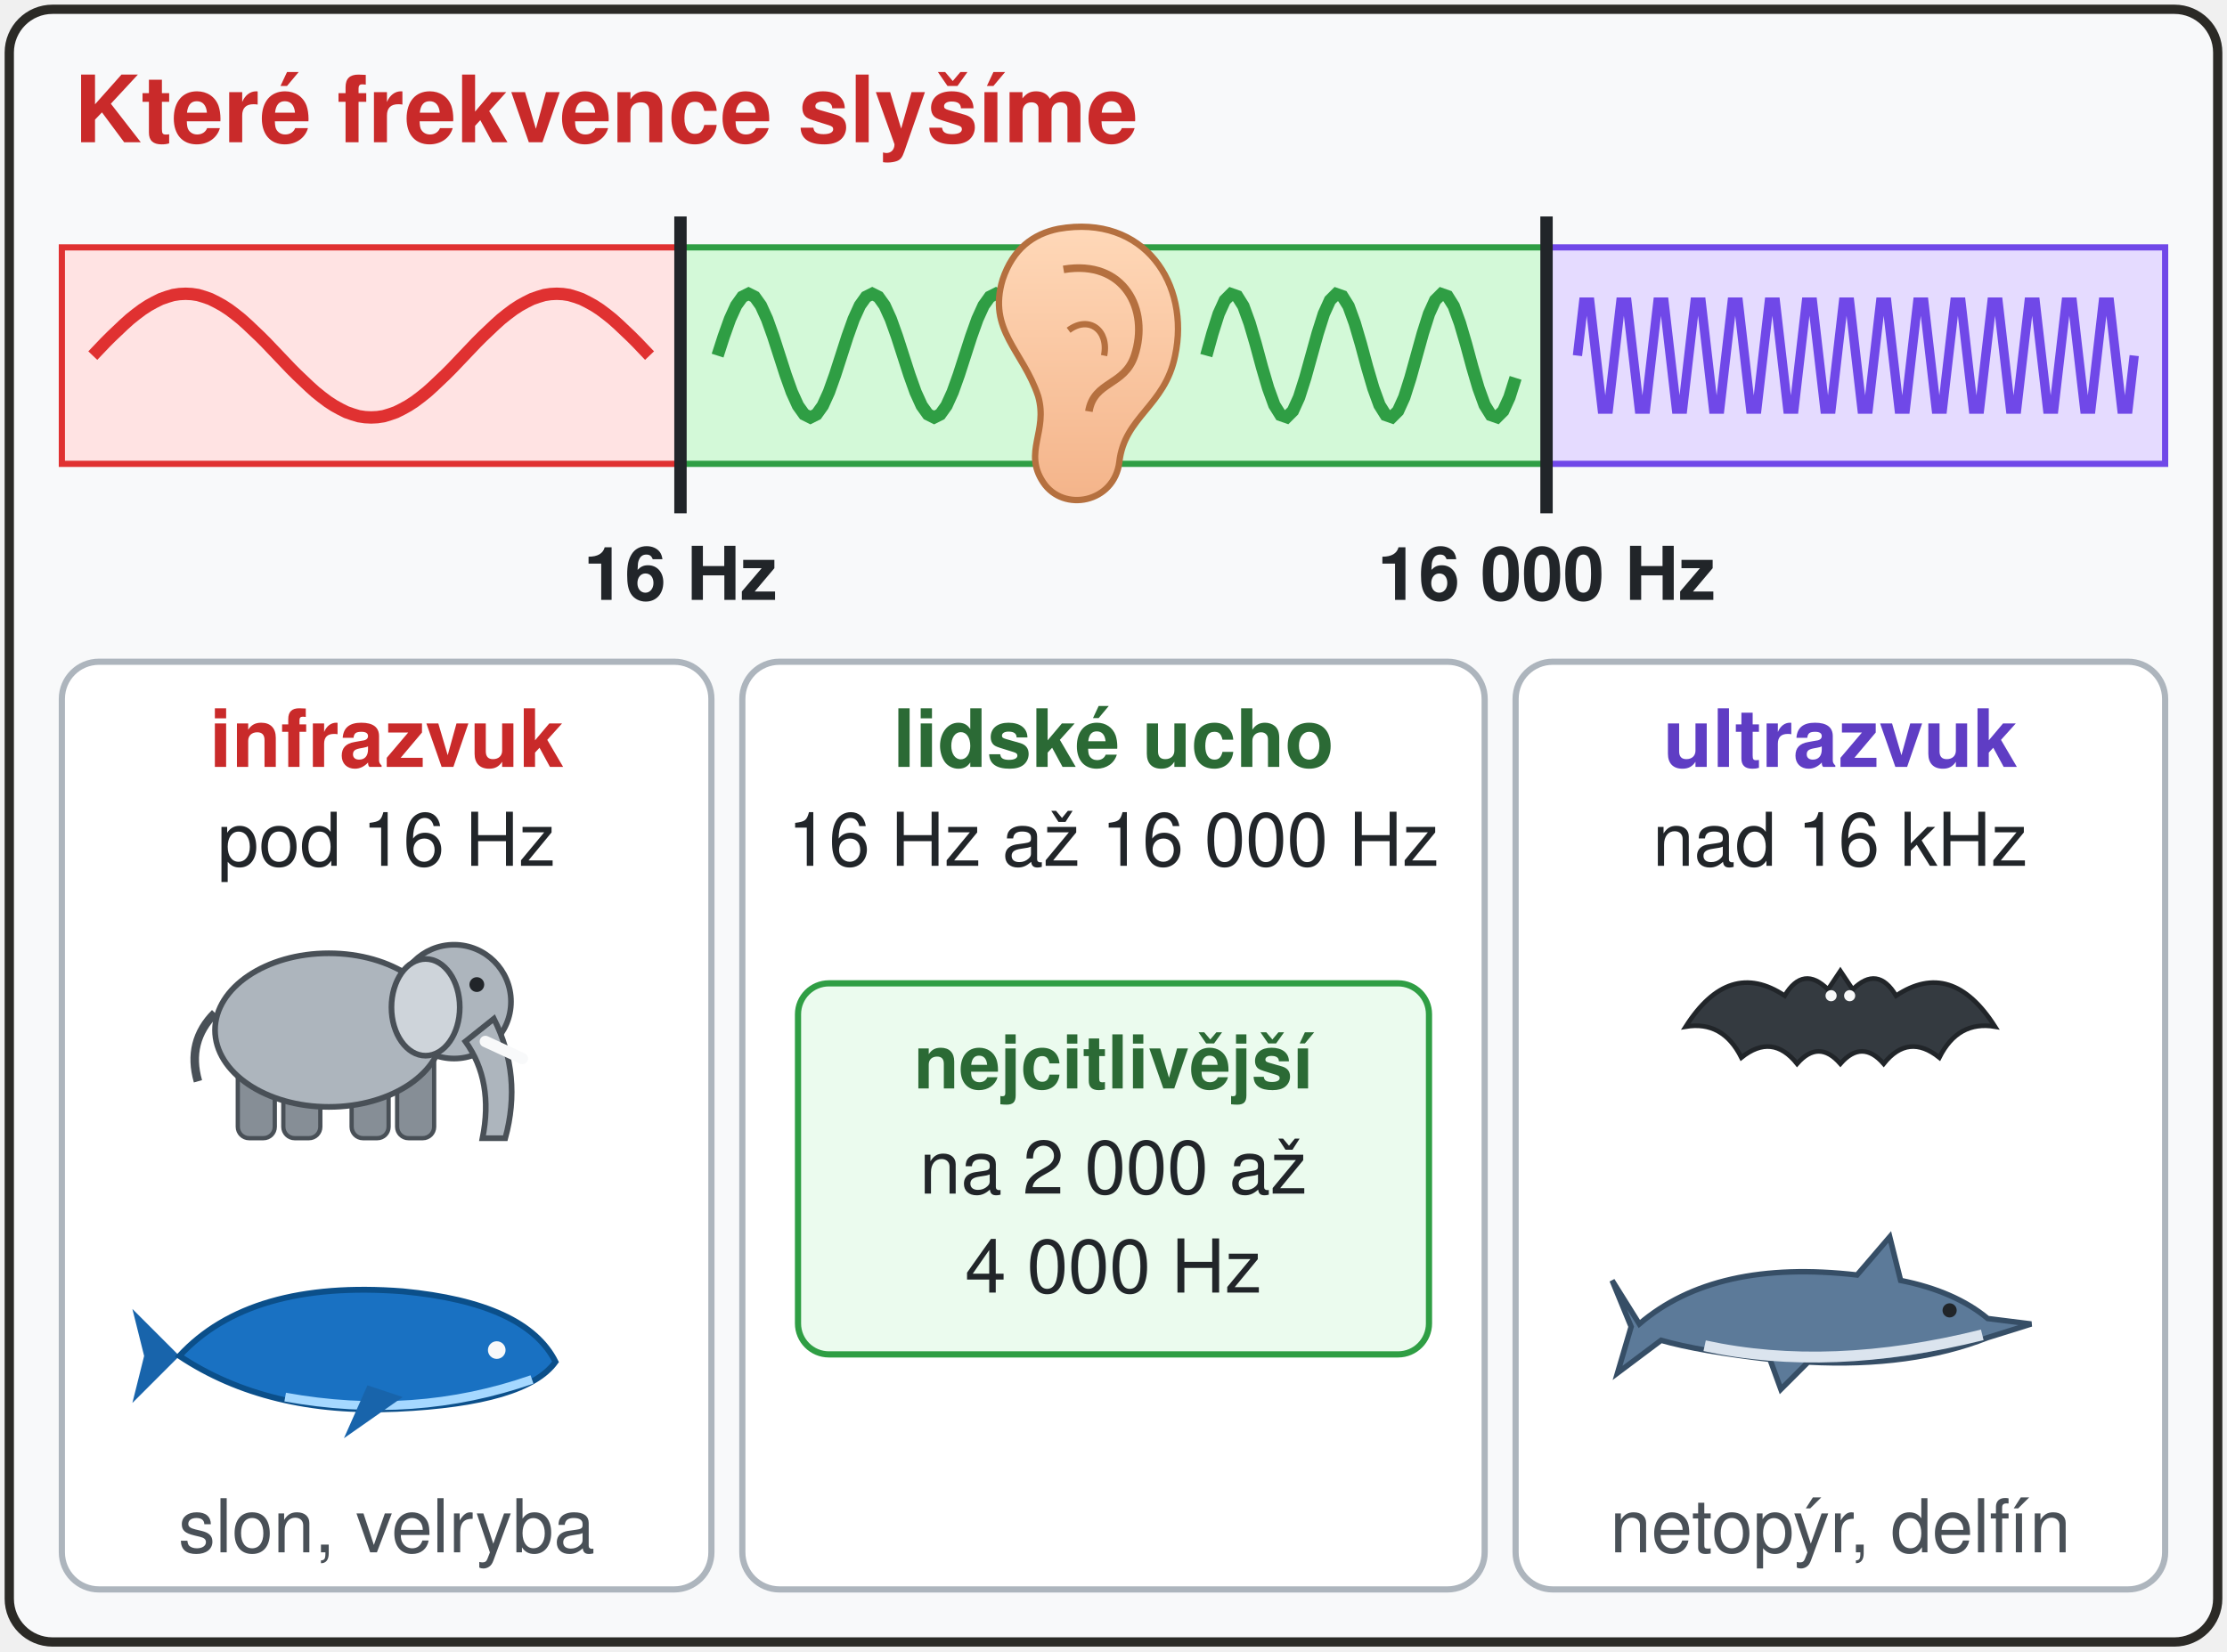
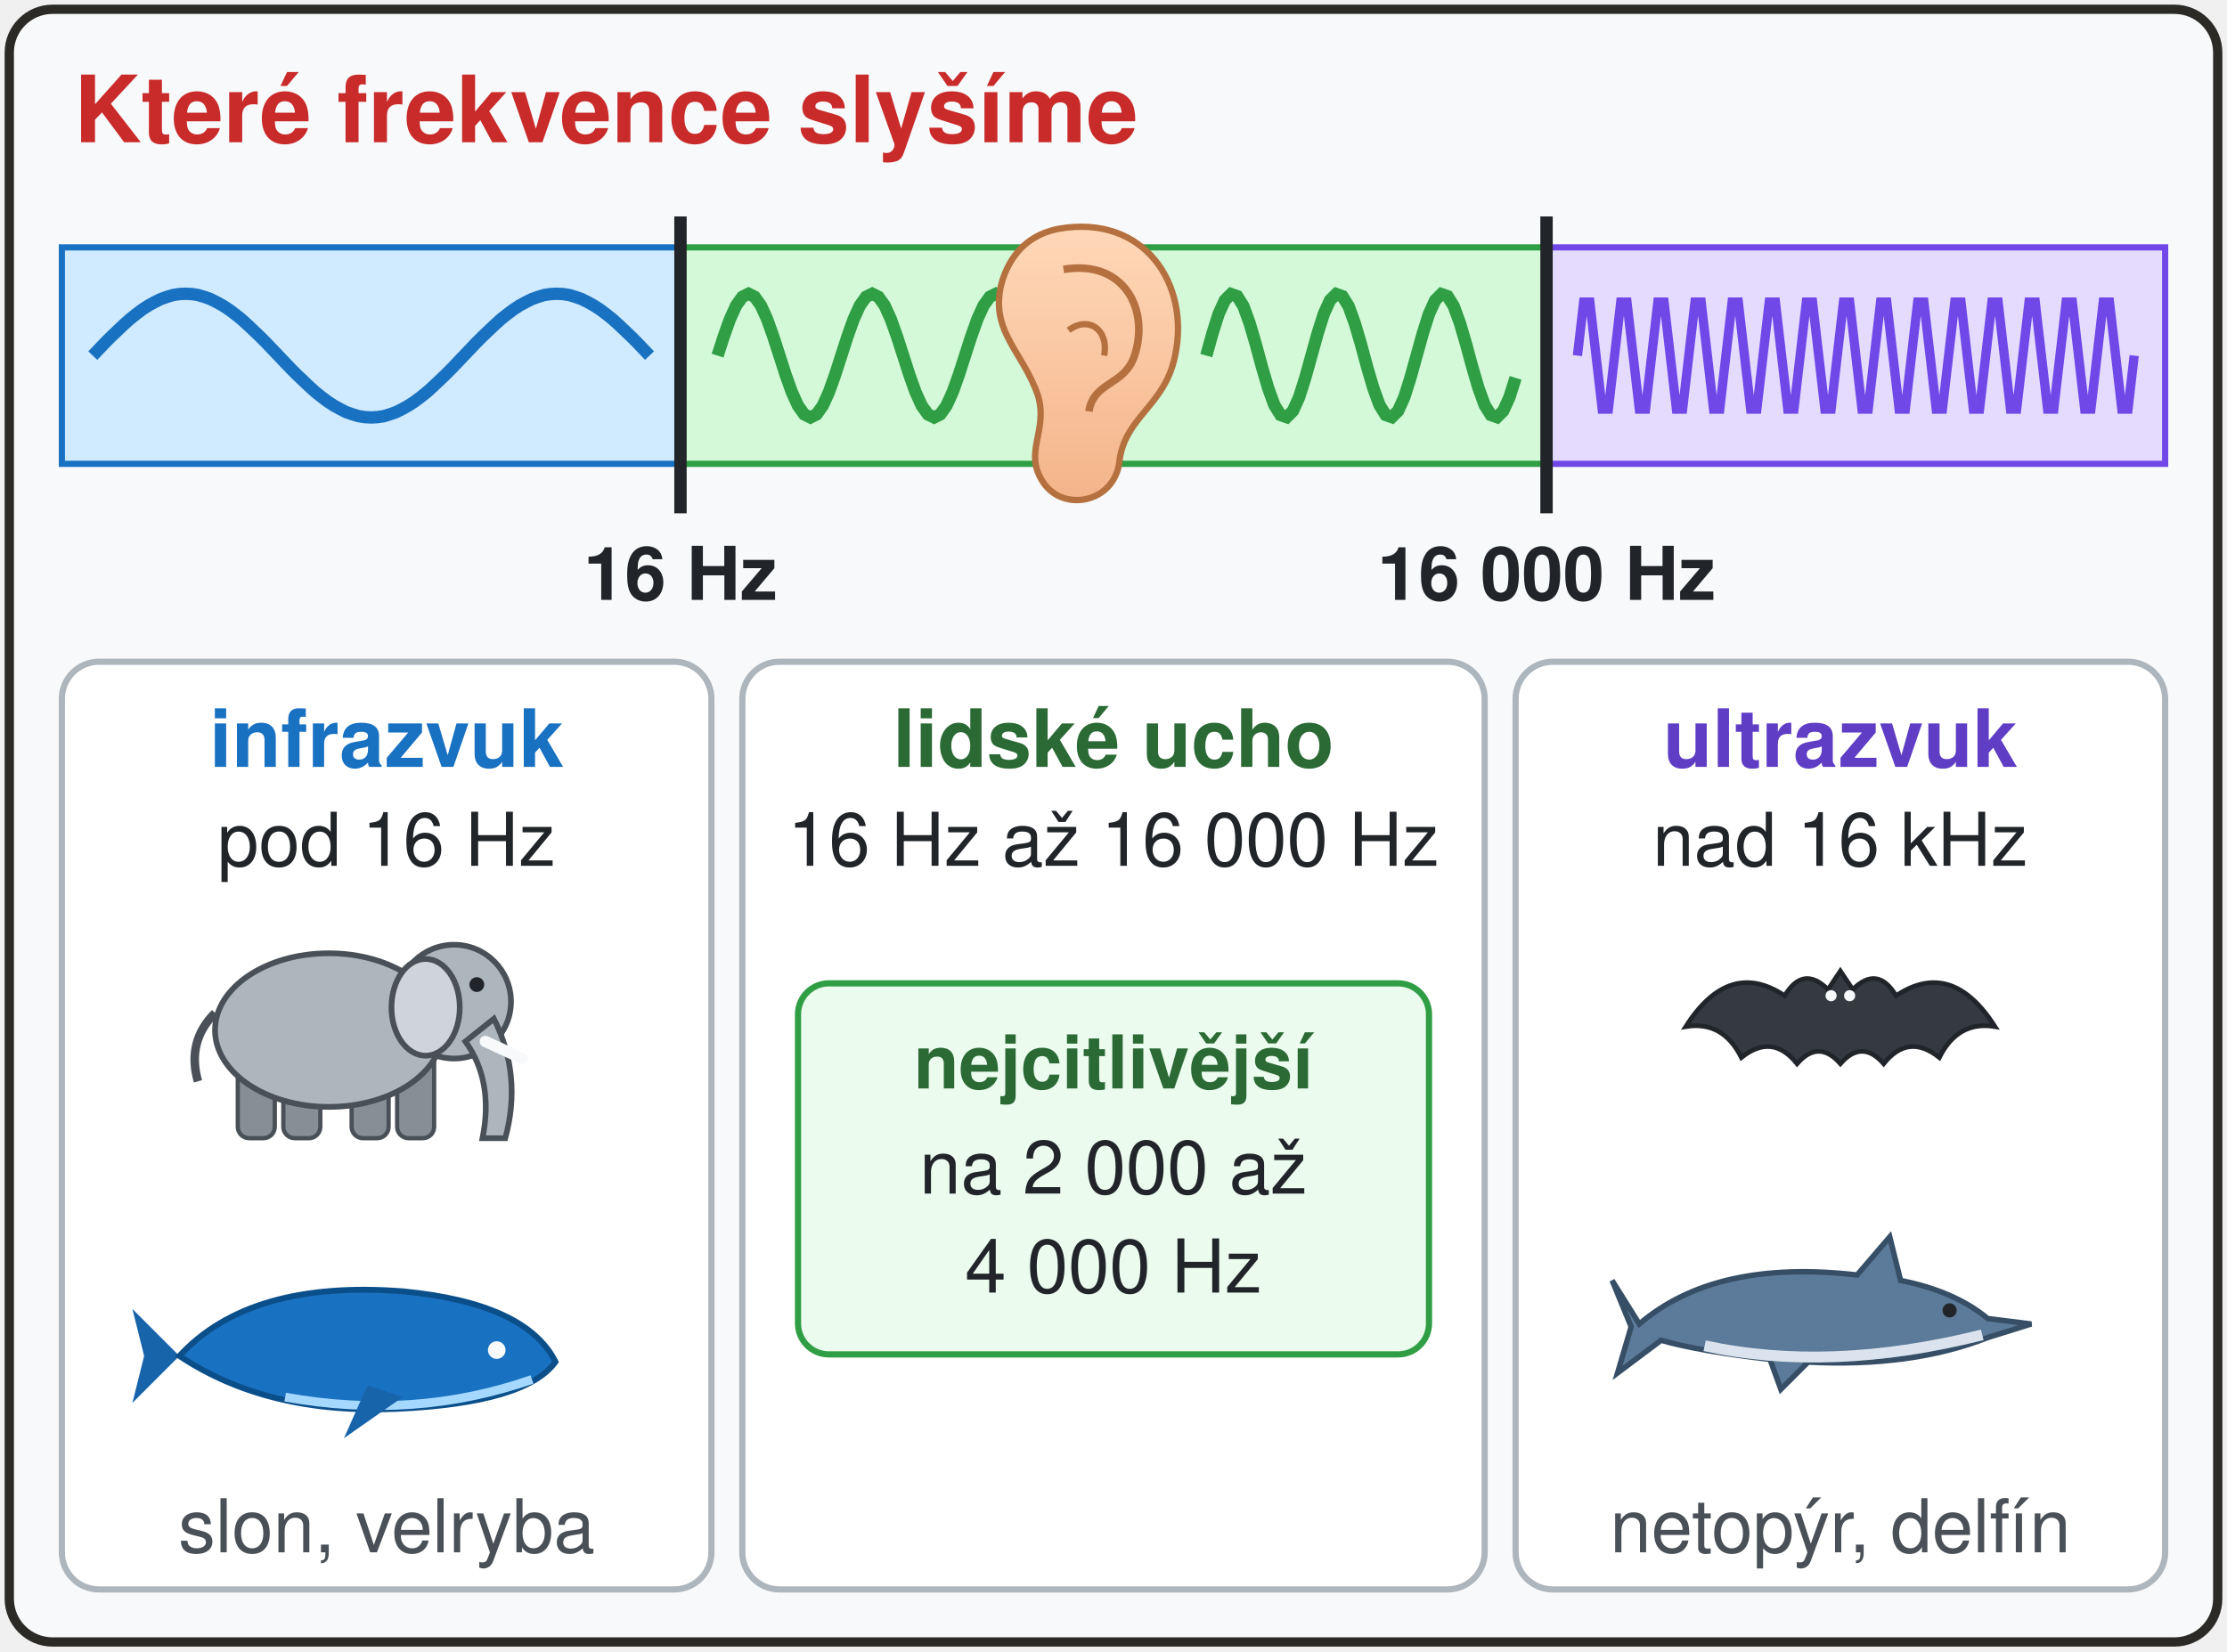
<svg xmlns="http://www.w3.org/2000/svg" viewBox="0 0 720 534" font-family="'Segoe UI', Helvetica, Arial, sans-serif" role="img" aria-label="Pásmo frekvencí: infrazvuk pod 16 Hz (slon, velryba), lidské ucho 16 Hz až 16 000 Hz, nejcitlivější na 2 000 až 4 000 Hz, ultrazvuk nad 16 kHz (netopýr, delfín)">
  <style>@media (prefers-reduced-motion: reduce){*{animation:none!important}}</style>
  <defs>
    <marker id="s-cer" markerUnits="userSpaceOnUse" markerWidth="16" markerHeight="16" refX="14" refY="8" orient="auto">
      <path d="M0,0 L16,8 L0,16 z" fill="#e03131" />
    </marker>
    <marker id="s-mod" markerUnits="userSpaceOnUse" markerWidth="16" markerHeight="16" refX="14" refY="8" orient="auto">
      <path d="M0,0 L16,8 L0,16 z" fill="#1971c2" />
    </marker>
    <marker id="s-tm" markerUnits="userSpaceOnUse" markerWidth="16" markerHeight="16" refX="14" refY="8" orient="auto-start-reverse">
      <path d="M0,0 L16,8 L0,16 z" fill="#495057" />
    </marker>
    <radialGradient id="kov" cx="0.35" cy="0.35" r="0.8">
      <stop offset="0" stop-color="#f8f9fa" />
      <stop offset="0.6" stop-color="#ced4da" />
      <stop offset="1" stop-color="#868e96" />
    </radialGradient>
    <linearGradient id="kuze" x1="0" y1="0" x2="0" y2="1">
      <stop offset="0" stop-color="#ffd8b8" />
      <stop offset="1" stop-color="#f4b48a" />
    </linearGradient>
  </defs>
  <rect x="3" y="3" width="714" height="528" rx="14" fill="#f8f9fa" stroke="#2b2a26" stroke-width="3" />
  <text x="24" y="46" font-size="30" font-weight="bold" fill="#c92a2a" text-anchor="start">Které frekvence slyšíme</text>
-   <rect x="20" y="80" width="200" height="70" fill="#ffe3e3" stroke="#e03131" stroke-width="2" />
+   <rect x="20" y="80" width="200" height="70" fill="#d0ebff" stroke="#1971c2" stroke-width="2" />
  <rect x="220" y="80" width="280" height="70" fill="#d3f9d8" stroke="#2f9e44" stroke-width="2" />
  <rect x="500" y="80" width="200" height="70" fill="#e5dbff" stroke="#7048e8" stroke-width="2" />
-   <path d="M30.0,115.0 L32.0,112.9 L34.0,110.8 L36.0,108.8 L38.0,106.9 L40.0,105.0 L42.0,103.2 L44.0,101.6 L46.0,100.1 L48.0,98.8 L50.0,97.7 L52.0,96.7 L54.0,96.0 L56.0,95.4 L58.0,95.1 L60.0,95.0 L62.0,95.1 L64.0,95.4 L66.0,96.0 L68.0,96.7 L70.0,97.7 L72.0,98.8 L74.0,100.1 L76.0,101.6 L78.0,103.2 L80.0,105.0 L82.0,106.9 L84.0,108.8 L86.0,110.8 L88.0,112.9 L90.0,115.0 L92.0,117.1 L94.0,119.2 L96.0,121.2 L98.0,123.1 L100.0,125.0 L102.0,126.8 L104.0,128.4 L106.0,129.9 L108.0,131.2 L110.0,132.3 L112.0,133.3 L114.0,134.0 L116.0,134.6 L118.0,134.9 L120.0,135.0 L122.0,134.9 L124.0,134.6 L126.0,134.0 L128.0,133.3 L130.0,132.3 L132.0,131.2 L134.0,129.9 L136.0,128.4 L138.0,126.8 L140.0,125.0 L142.0,123.1 L144.0,121.2 L146.0,119.2 L148.0,117.1 L150.0,115.0 L152.0,112.9 L154.0,110.8 L156.0,108.8 L158.0,106.9 L160.0,105.0 L162.0,103.2 L164.0,101.6 L166.0,100.1 L168.0,98.8 L170.0,97.7 L172.0,96.7 L174.0,96.0 L176.0,95.4 L178.0,95.1 L180.0,95.0 L182.0,95.1 L184.0,95.4 L186.0,96.0 L188.0,96.7 L190.0,97.7 L192.0,98.8 L194.0,100.1 L196.0,101.6 L198.0,103.2 L200.0,105.0 L202.0,106.9 L204.0,108.8 L206.0,110.8 L208.0,112.9 L210.0,115.0" fill="none" stroke="#e03131" stroke-width="4" />
+   <path d="M30.0,115.0 L32.0,112.9 L34.0,110.8 L36.0,108.8 L38.0,106.9 L40.0,105.0 L42.0,103.2 L44.0,101.6 L46.0,100.1 L48.0,98.8 L50.0,97.7 L52.0,96.7 L54.0,96.0 L56.0,95.4 L58.0,95.1 L60.0,95.0 L62.0,95.1 L64.0,95.4 L66.0,96.0 L68.0,96.7 L70.0,97.7 L72.0,98.8 L74.0,100.1 L76.0,101.6 L78.0,103.2 L80.0,105.0 L82.0,106.9 L84.0,108.8 L86.0,110.8 L88.0,112.9 L90.0,115.0 L92.0,117.1 L94.0,119.2 L96.0,121.2 L98.0,123.1 L100.0,125.0 L102.0,126.8 L104.0,128.4 L106.0,129.9 L108.0,131.2 L110.0,132.3 L112.0,133.3 L114.0,134.0 L116.0,134.6 L118.0,134.9 L120.0,135.0 L122.0,134.9 L124.0,134.6 L126.0,134.0 L128.0,133.3 L130.0,132.3 L132.0,131.2 L134.0,129.9 L136.0,128.4 L138.0,126.8 L140.0,125.0 L142.0,123.1 L144.0,121.2 L146.0,119.2 L148.0,117.1 L150.0,115.0 L152.0,112.9 L154.0,110.8 L156.0,108.8 L158.0,106.9 L160.0,105.0 L162.0,103.2 L164.0,101.6 L166.0,100.1 L168.0,98.8 L170.0,97.7 L172.0,96.7 L174.0,96.0 L176.0,95.4 L178.0,95.1 L180.0,95.0 L182.0,95.1 L184.0,95.4 L186.0,96.0 L188.0,96.7 L190.0,97.7 L192.0,98.8 L194.0,100.1 L196.0,101.6 L198.0,103.2 L200.0,105.0 L202.0,106.9 L204.0,108.8 L206.0,110.8 L208.0,112.9 L210.0,115.0" fill="none" stroke="#1971c2" stroke-width="4" />
  <path d="M232.0,115.0 L234.0,108.8 L236.0,103.2 L238.0,98.8 L240.0,96.0 L242.0,95.0 L244.0,96.0 L246.0,98.8 L248.0,103.2 L250.0,108.8 L252.0,115.0 L254.0,121.2 L256.0,126.8 L258.0,131.2 L260.0,134.0 L262.0,135.0 L264.0,134.0 L266.0,131.2 L268.0,126.8 L270.0,121.2 L272.0,115.0 L274.0,108.8 L276.0,103.2 L278.0,98.8 L280.0,96.0 L282.0,95.0 L284.0,96.0 L286.0,98.8 L288.0,103.2 L290.0,108.8 L292.0,115.0 L294.0,121.2 L296.0,126.8 L298.0,131.2 L300.0,134.0 L302.0,135.0 L304.0,134.0 L306.0,131.2 L308.0,126.8 L310.0,121.2 L312.0,115.0 L314.0,108.8 L316.0,103.2 L318.0,98.8 L320.0,96.0 L322.0,95.0 L324.0,96.0 L326.0,98.8 L328.0,103.2 L330.0,108.8" fill="none" stroke="#2f9e44" stroke-width="4" />
  <path d="M390.0,115.0 L392.0,107.8 L394.0,101.5 L396.0,97.1 L398.0,95.1 L400.0,95.8 L402.0,99.0 L404.0,104.5 L406.0,111.3 L408.0,118.7 L410.0,125.5 L412.0,131.0 L414.0,134.2 L416.0,134.9 L418.0,132.9 L420.0,128.5 L422.0,122.2 L424.0,115.0 L426.0,107.8 L428.0,101.5 L430.0,97.1 L432.0,95.1 L434.0,95.8 L436.0,99.0 L438.0,104.5 L440.0,111.3 L442.0,118.7 L444.0,125.5 L446.0,131.0 L448.0,134.2 L450.0,134.9 L452.0,132.9 L454.0,128.5 L456.0,122.2 L458.0,115.0 L460.0,107.8 L462.0,101.5 L464.0,97.1 L466.0,95.1 L468.0,95.8 L470.0,99.0 L472.0,104.5 L474.0,111.3 L476.0,118.7 L478.0,125.5 L480.0,131.0 L482.0,134.2 L484.0,134.9 L486.0,132.9 L488.0,128.5 L490.0,122.2" fill="none" stroke="#2f9e44" stroke-width="4" />
  <path d="M510.0,115.0 L512.0,97.7 L514.0,97.7 L516.0,115.0 L518.0,132.3 L520.0,132.3 L522.0,115.0 L524.0,97.7 L526.0,97.7 L528.0,115.0 L530.0,132.3 L532.0,132.3 L534.0,115.0 L536.0,97.7 L538.0,97.7 L540.0,115.0 L542.0,132.3 L544.0,132.3 L546.0,115.0 L548.0,97.7 L550.0,97.7 L552.0,115.0 L554.0,132.3 L556.0,132.3 L558.0,115.0 L560.0,97.7 L562.0,97.7 L564.0,115.0 L566.0,132.3 L568.0,132.3 L570.0,115.0 L572.0,97.7 L574.0,97.7 L576.0,115.0 L578.0,132.3 L580.0,132.3 L582.0,115.0 L584.0,97.7 L586.0,97.7 L588.0,115.0 L590.0,132.3 L592.0,132.3 L594.0,115.0 L596.0,97.7 L598.0,97.7 L600.0,115.0 L602.0,132.3 L604.0,132.3 L606.0,115.0 L608.0,97.7 L610.0,97.7 L612.0,115.0 L614.0,132.3 L616.0,132.3 L618.0,115.0 L620.0,97.7 L622.0,97.7 L624.0,115.0 L626.0,132.3 L628.0,132.3 L630.0,115.0 L632.0,97.7 L634.0,97.7 L636.0,115.0 L638.0,132.3 L640.0,132.3 L642.0,115.0 L644.0,97.7 L646.0,97.7 L648.0,115.0 L650.0,132.3 L652.0,132.3 L654.0,115.0 L656.0,97.7 L658.0,97.7 L660.0,115.0 L662.0,132.3 L664.0,132.3 L666.0,115.0 L668.0,97.7 L670.0,97.7 L672.0,115.0 L674.0,132.3 L676.0,132.3 L678.0,115.0 L680.0,97.7 L682.0,97.7 L684.0,115.0 L686.0,132.3 L688.0,132.3 L690.0,115.0" fill="none" stroke="#7048e8" stroke-width="3" />
  <g transform="translate(334,74) scale(0.82)">
    <path d="M10,0 C44,-6 62,22 56,50 C52,70 36,74 34,92 C32,108 12,112 4,100 C-4,88 6,80 2,66 C-4,48 -18,40 -12,20 C-8,8 0,2 10,0 Z" fill="url(#kuze)" stroke="#b5703f" stroke-width="2.5" />
    <path d="M12,16 C36,12 46,32 40,50 C36,62 24,60 22,72" fill="none" stroke="#b5703f" stroke-width="3" />
    <path d="M14,40 C22,34 30,40 28,50" fill="none" stroke="#b5703f" stroke-width="2.5" />
  </g>
  <line x1="220" y1="70" x2="220" y2="166" stroke="#212529" stroke-width="4" />
  <text x="220" y="194" font-size="24" font-weight="bold" fill="#212529" text-anchor="middle">16 Hz</text>
  <line x1="500" y1="70" x2="500" y2="166" stroke="#212529" stroke-width="4" />
  <text x="500" y="194" font-size="24" font-weight="bold" fill="#212529" text-anchor="middle">16 000 Hz</text>
  <rect x="20" y="214" width="210" height="300" rx="12" fill="#ffffff" stroke="#adb5bd" stroke-width="2" />
-   <text x="125" y="248" font-size="26" font-weight="bold" fill="#c92a2a" text-anchor="middle">infrazvuk</text>
+   <text x="125" y="248" font-size="26" font-weight="bold" fill="#1971c2" text-anchor="middle">infrazvuk</text>
  <text x="125" y="280" font-size="24" font-weight="normal" fill="#212529" text-anchor="middle">pod 16 Hz</text>
  <g transform="translate(64,300) scale(0.92)">
    <rect x="14" y="40" width="13" height="34" rx="4" fill="#868e96" stroke="#495057" stroke-width="1.5" />
    <rect x="30" y="40" width="13" height="34" rx="4" fill="#868e96" stroke="#495057" stroke-width="1.5" />
    <rect x="54" y="40" width="13" height="34" rx="4" fill="#868e96" stroke="#495057" stroke-width="1.5" />
    <rect x="70" y="40" width="13" height="34" rx="4" fill="#868e96" stroke="#495057" stroke-width="1.5" />
    <ellipse cx="46" cy="36" rx="40" ry="27" fill="#adb5bd" stroke="#495057" stroke-width="2" />
    <path d="M6,30 Q-4,40 0,54" fill="none" stroke="#495057" stroke-width="3" />
    <circle cx="90" cy="26" r="20" fill="#adb5bd" stroke="#495057" stroke-width="2" />
    <path d="M104,32 Q114,52 108,74 L100,74 Q104,54 94,40 Z" fill="#adb5bd" stroke="#495057" stroke-width="2" />
    <ellipse cx="80" cy="28" rx="12" ry="17" fill="#ced4da" stroke="#495057" stroke-width="2" />
    <path d="M101,40 L114,46" stroke="#f8f9fa" stroke-width="4" stroke-linecap="round" />
    <circle cx="98" cy="20" r="2.6" fill="#212529" />
  </g>
  <g transform="translate(58,410) scale(0.95)">
    <path d="M0,30 L-16,14 L-12,30 L-16,46 Z" fill="#1864ab" />
    <path d="M0,30 Q24,4 76,8 Q118,12 128,32 Q118,46 74,48 Q30,50 0,30 Z" fill="#1971c2" stroke="#0b4f8a" stroke-width="2" />
    <path d="M36,44 Q80,52 120,38" fill="none" stroke="#a5d8ff" stroke-width="3" />
    <path d="M64,40 L56,58 L76,44 Z" fill="#1864ab" />
    <circle cx="108" cy="28" r="3" fill="#f8f9fa" />
  </g>
  <text x="125" y="502" font-size="24" font-weight="normal" fill="#495057" text-anchor="middle">slon, velryba</text>
  <rect x="240" y="214" width="240" height="300" rx="12" fill="#ffffff" stroke="#adb5bd" stroke-width="2" />
  <text x="360" y="248" font-size="26" font-weight="bold" fill="#2b6a35" text-anchor="middle">lidské ucho</text>
  <text x="360" y="280" font-size="24" font-weight="normal" fill="#212529" text-anchor="middle">16 Hz až 16 000 Hz</text>
  <rect x="258" y="318" width="204" height="120" rx="10" fill="#ebfbee" stroke="#2f9e44" stroke-width="2" />
  <text x="360" y="352" font-size="24" font-weight="bold" fill="#2b6a35" text-anchor="middle">nejcitlivější</text>
  <text x="360" y="386" font-size="24" font-weight="normal" fill="#212529" text-anchor="middle">na 2 000 až</text>
  <text x="360" y="418" font-size="24" font-weight="normal" fill="#212529" text-anchor="middle">4 000 Hz</text>
  <rect x="490" y="214" width="210" height="300" rx="12" fill="#ffffff" stroke="#adb5bd" stroke-width="2" />
  <text x="595" y="248" font-size="26" font-weight="bold" fill="#5f3dc4" text-anchor="middle">ultrazvuk</text>
  <text x="595" y="280" font-size="24" font-weight="normal" fill="#212529" text-anchor="middle">nad 16 kHz</text>
  <g transform="translate(545,310) scale(1.0)">
    <path d="M0,22 Q14,0 32,12 Q38,2 46,10 L50,4 L54,10 Q62,2 68,12 Q86,0 100,22 Q88,20 82,32 Q72,24 64,34 Q57,26 50,34 Q43,26 36,34 Q28,24 18,32 Q12,20 0,22 Z" fill="#343a40" stroke="#212529" stroke-width="1.5" />
    <circle cx="47" cy="12" r="1.8" fill="#f8f9fa" />
    <circle cx="53" cy="12" r="1.8" fill="#f8f9fa" />
  </g>
  <g transform="translate(530,400) scale(0.88,0.88)">
    <path d="M0,32 Q28,8 80,14 L92,0 L96,16 Q116,20 128,30 L144,32 L128,37 Q100,48 62,46 L52,56 L48,45 Q22,42 8,38 L-8,50 L-3,33 L-10,16 Z" fill="#5c7a99" stroke="#364e66" stroke-width="2" />
    <path d="M24,40 Q70,50 126,36" fill="none" stroke="#dbe4ee" stroke-width="4" />
    <circle cx="114" cy="27" r="2.6" fill="#212529" />
  </g>
  <text x="595" y="502" font-size="24" font-weight="normal" fill="#495057" text-anchor="middle">netopýr, delfín</text>
</svg>
